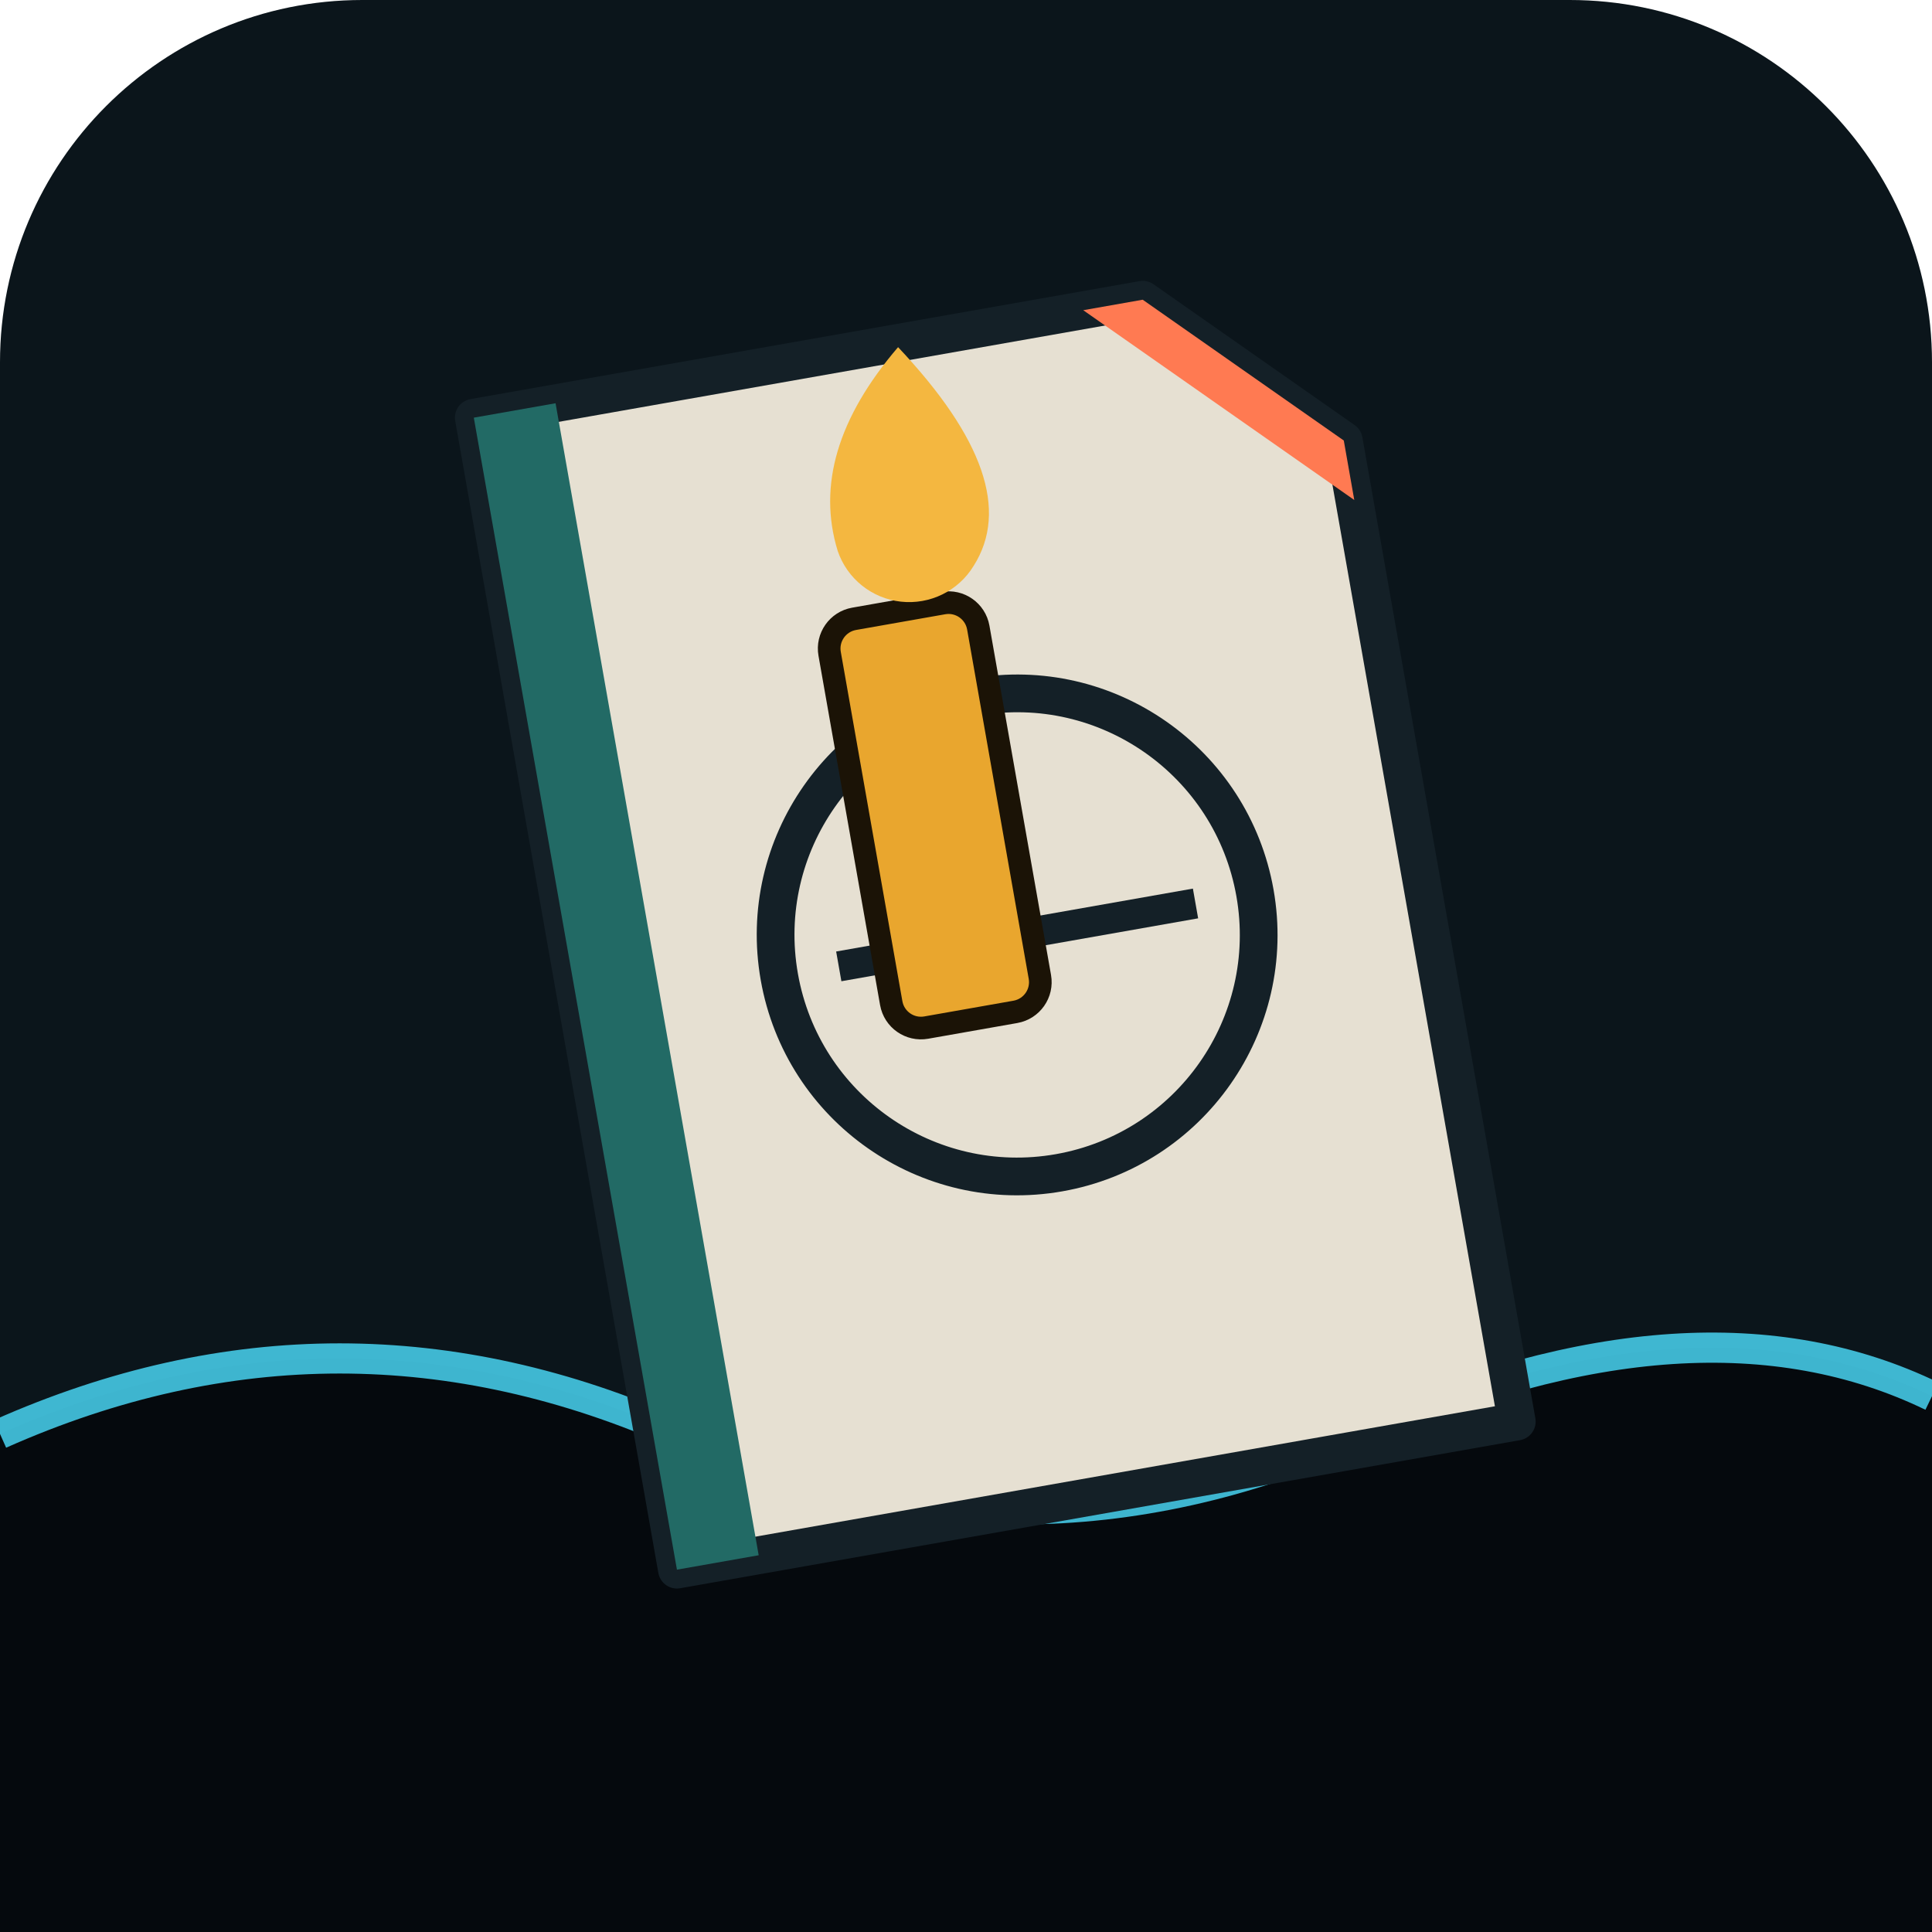
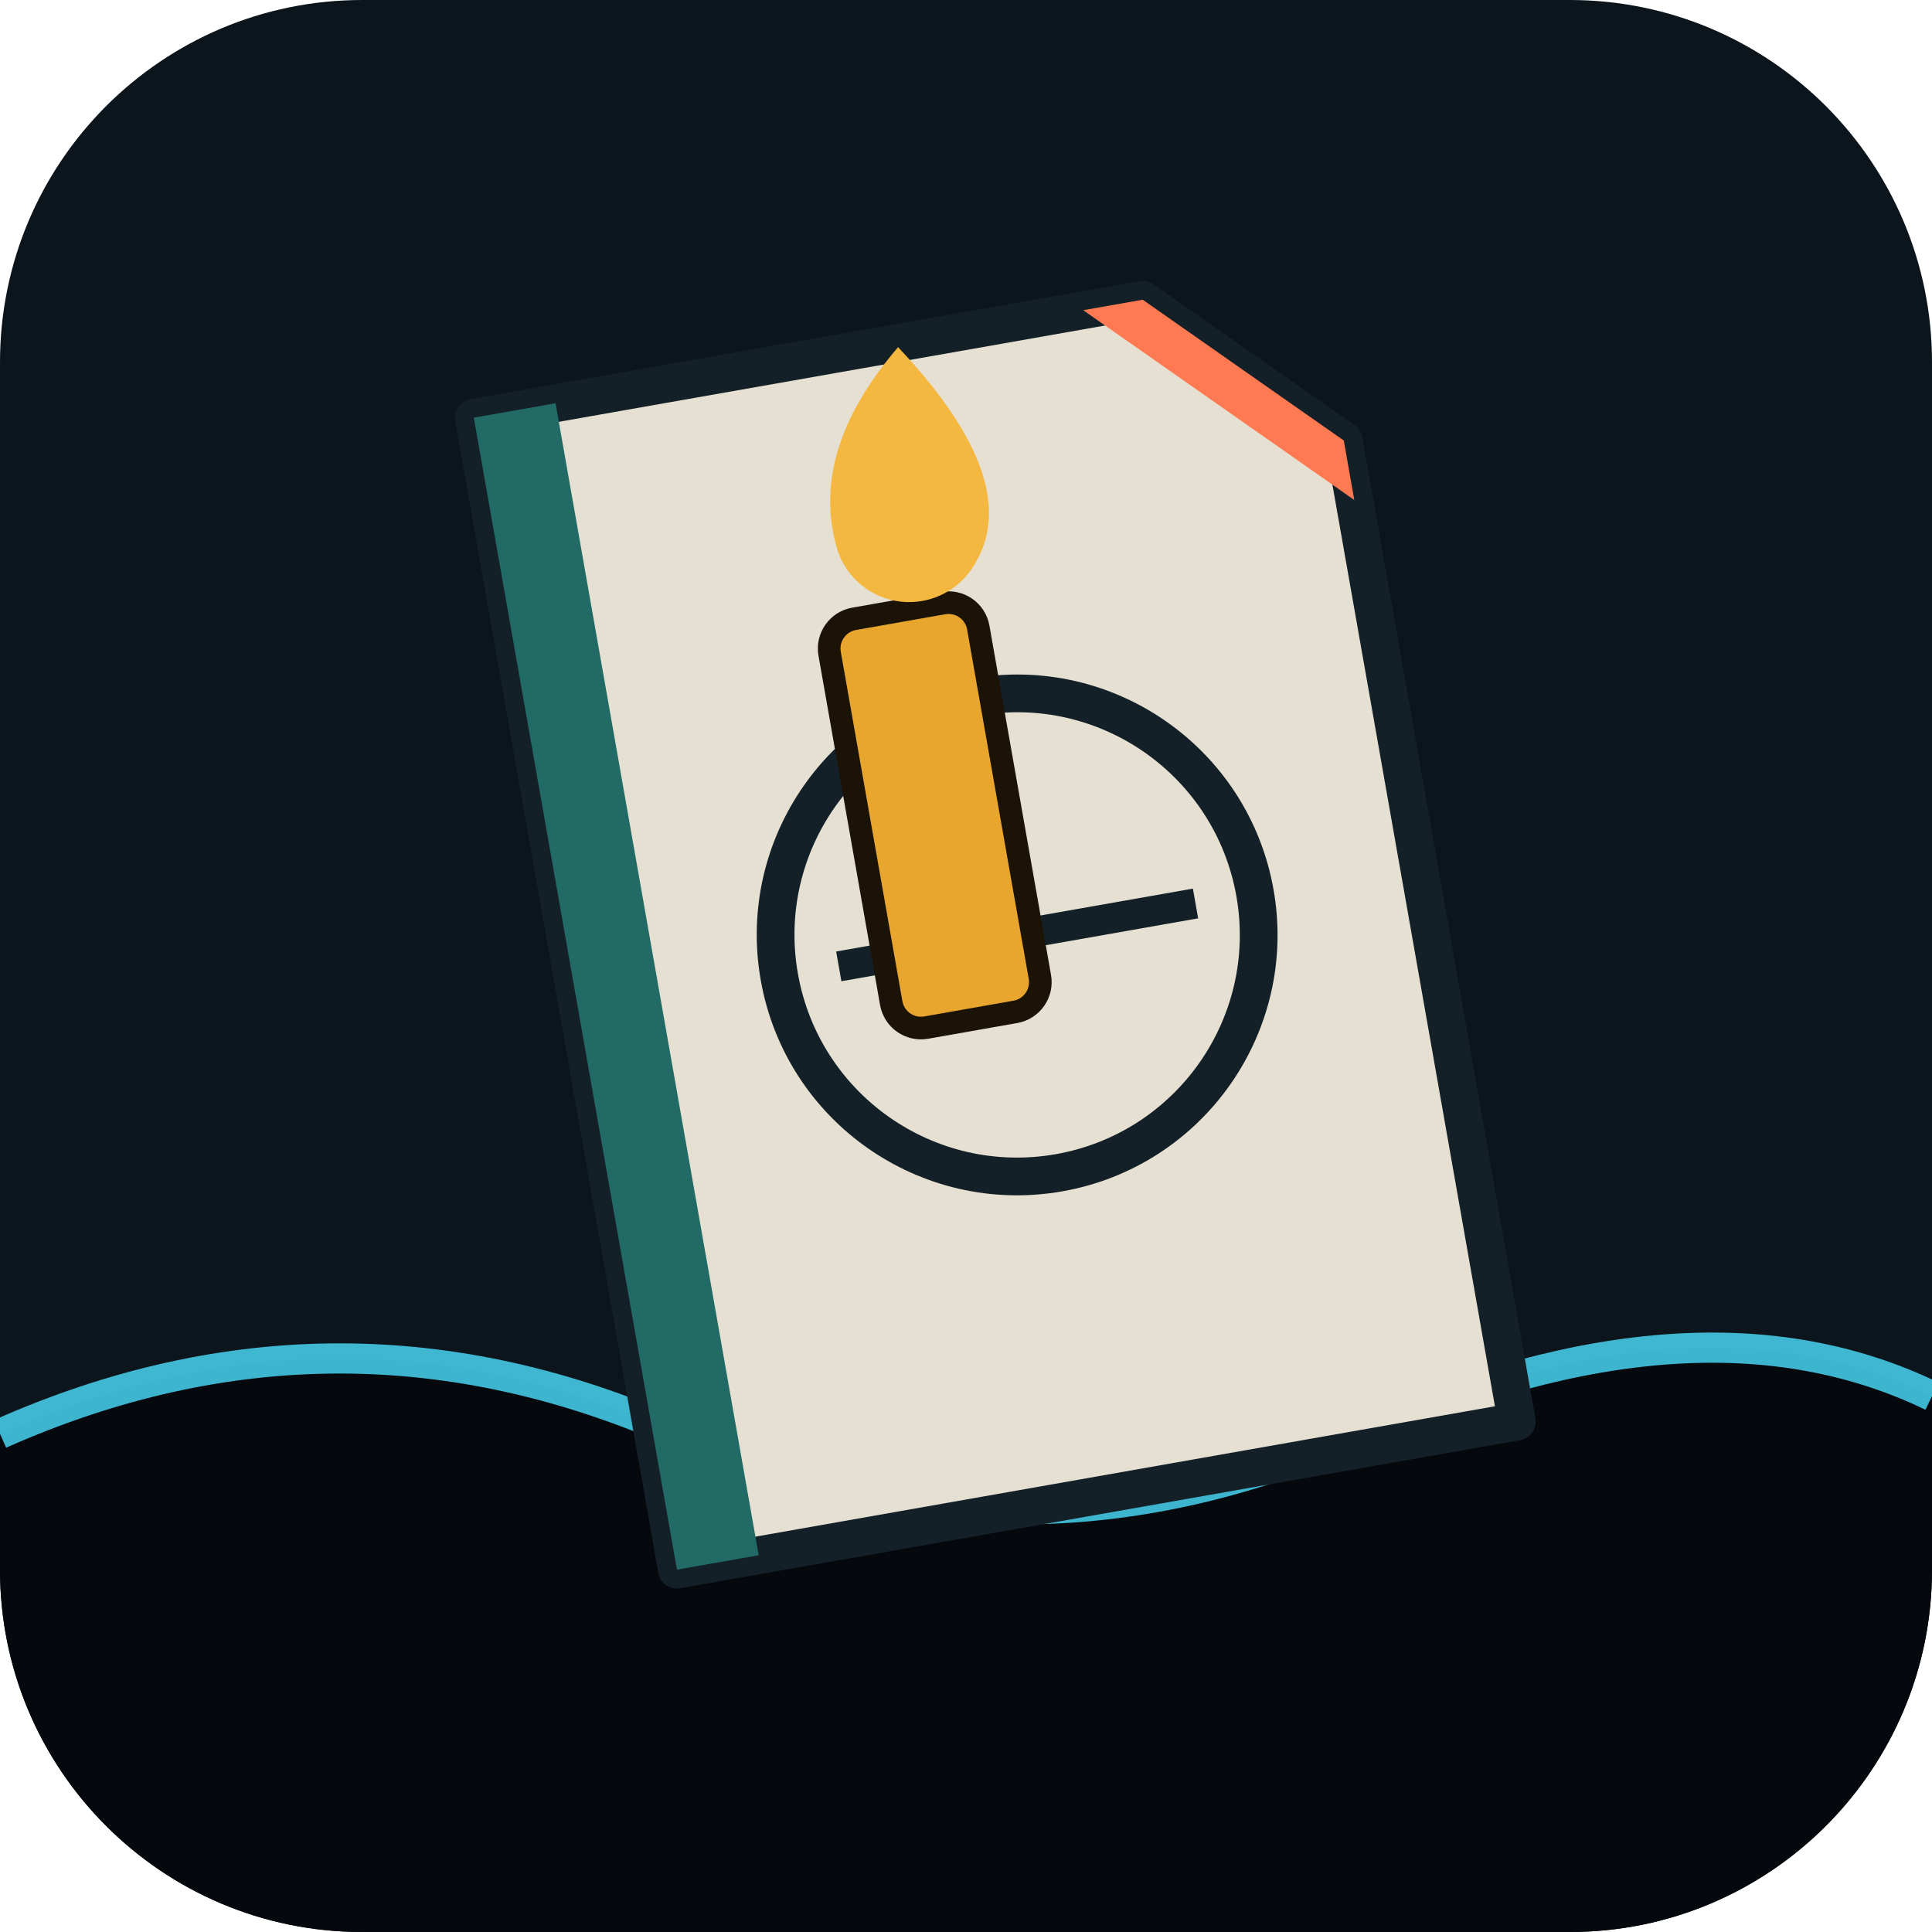
<svg xmlns="http://www.w3.org/2000/svg" viewBox="0 0 512 512" width="512" height="512">
-   <rect width="512" height="512" rx="96" fill="#0B151B" />
-   <path d="M0 380Q90 340 180 380T360 380T512 370V512H0Z" fill="#05090D" />
-   <path d="M0 380Q90 340 180 380T360 380T512 370" fill="none" stroke="#4DE0FF" stroke-width="8" stroke-opacity=".8" />
+   <defs>
+     <clipPath id="ic">
+       <rect width="512" height="512" rx="96" />
+     </clipPath>
+   </defs>
+   <g clip-path="url(#ic)">
+     <rect width="512" height="512" fill="#0B151B" />
+     <path d="M0 380Q90 340 180 380T360 380T512 370V512H0Z" fill="#05090D" />
+     <path d="M0 380Q90 340 180 380T360 380T512 370" fill="none" stroke="#4DE0FF" stroke-width="8" stroke-opacity=".8" />
+   </g>
  <g transform="rotate(-10 256 240)">
    <path d="M150 90H330L376 136V400H150Z" fill="#E6E0D2" stroke="#142027" stroke-width="10" stroke-linejoin="round" />
    <path d="M314 90H330L376 136V152Z" fill="#FF7A52" />
    <rect x="150" y="90" width="22" height="310" fill="#226A65" />
    <circle cx="268" cy="250" r="64" fill="none" stroke="#142027" stroke-width="10" />
    <path d="M220 250H316" stroke="#142027" stroke-width="8" />
  </g>
  <rect x="232" y="160" width="40" height="110" rx="8" fill="#E9A62E" stroke="#1B1306" stroke-width="6" transform="rotate(-10 256 240)" />
  <path d="M238 92Q272 128 258 150A20 20 0 0 1 222 146Q214 120 238 92Z" fill="#F4B740" />
</svg>
